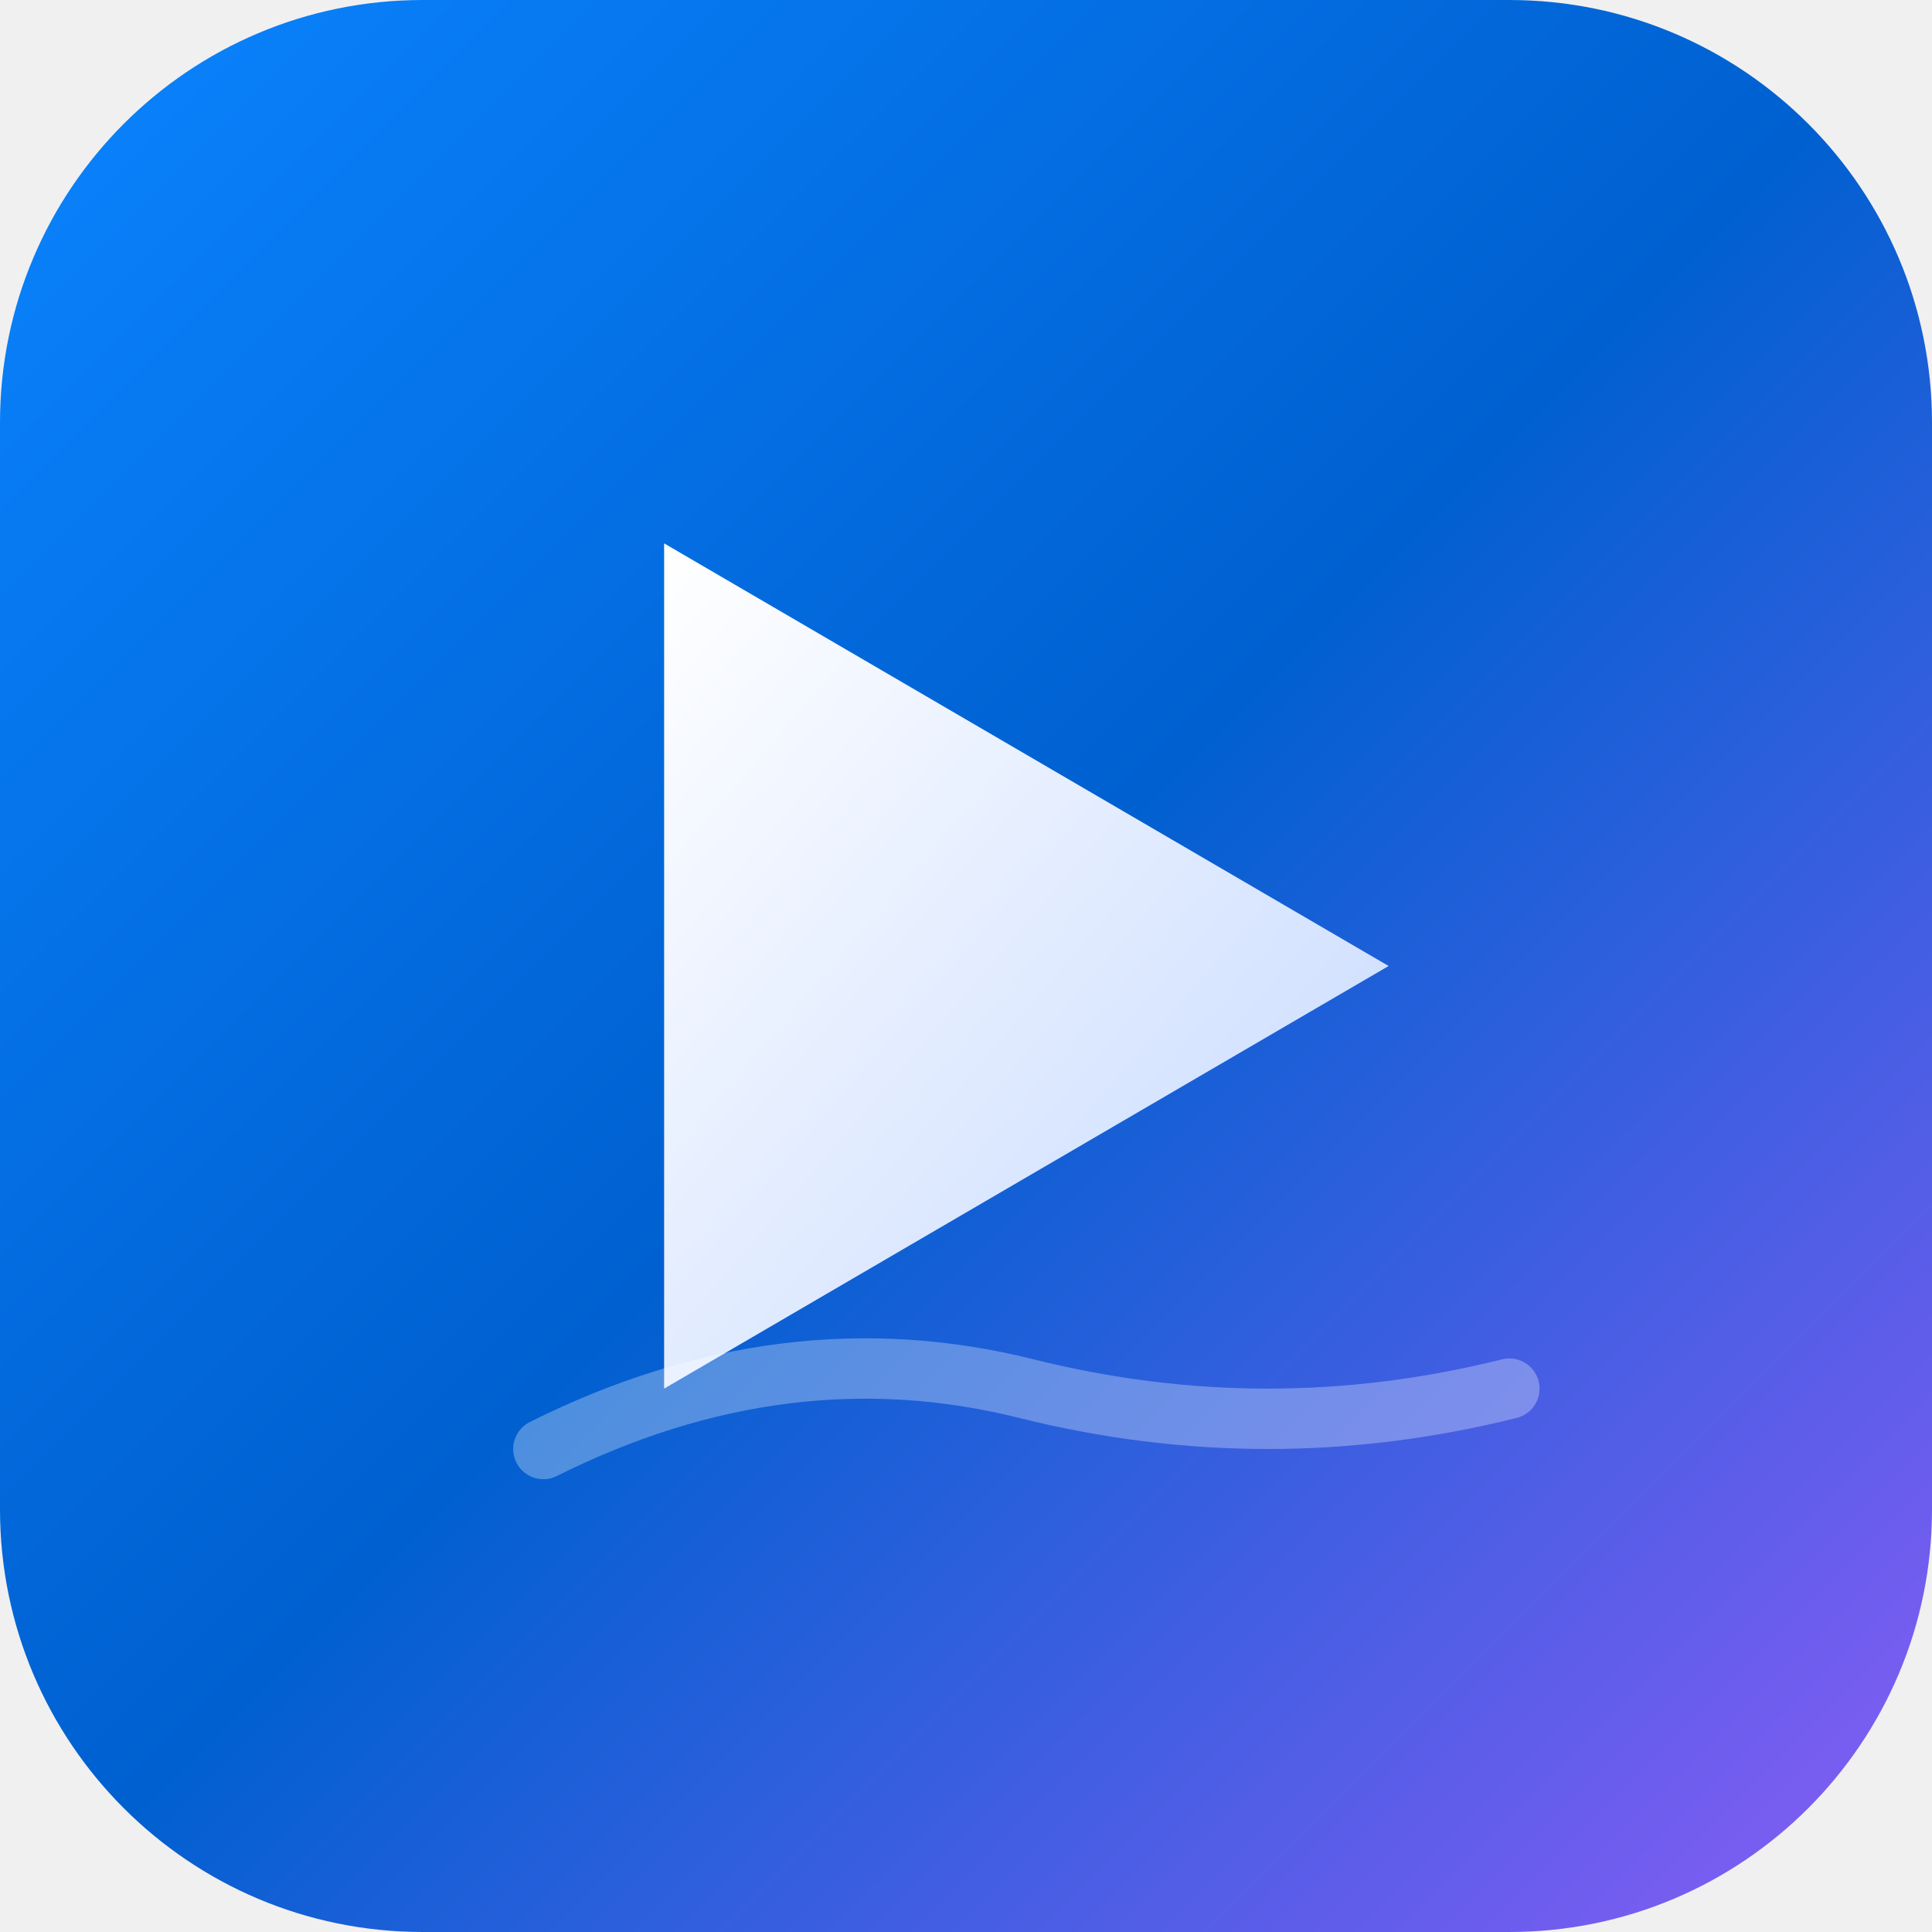
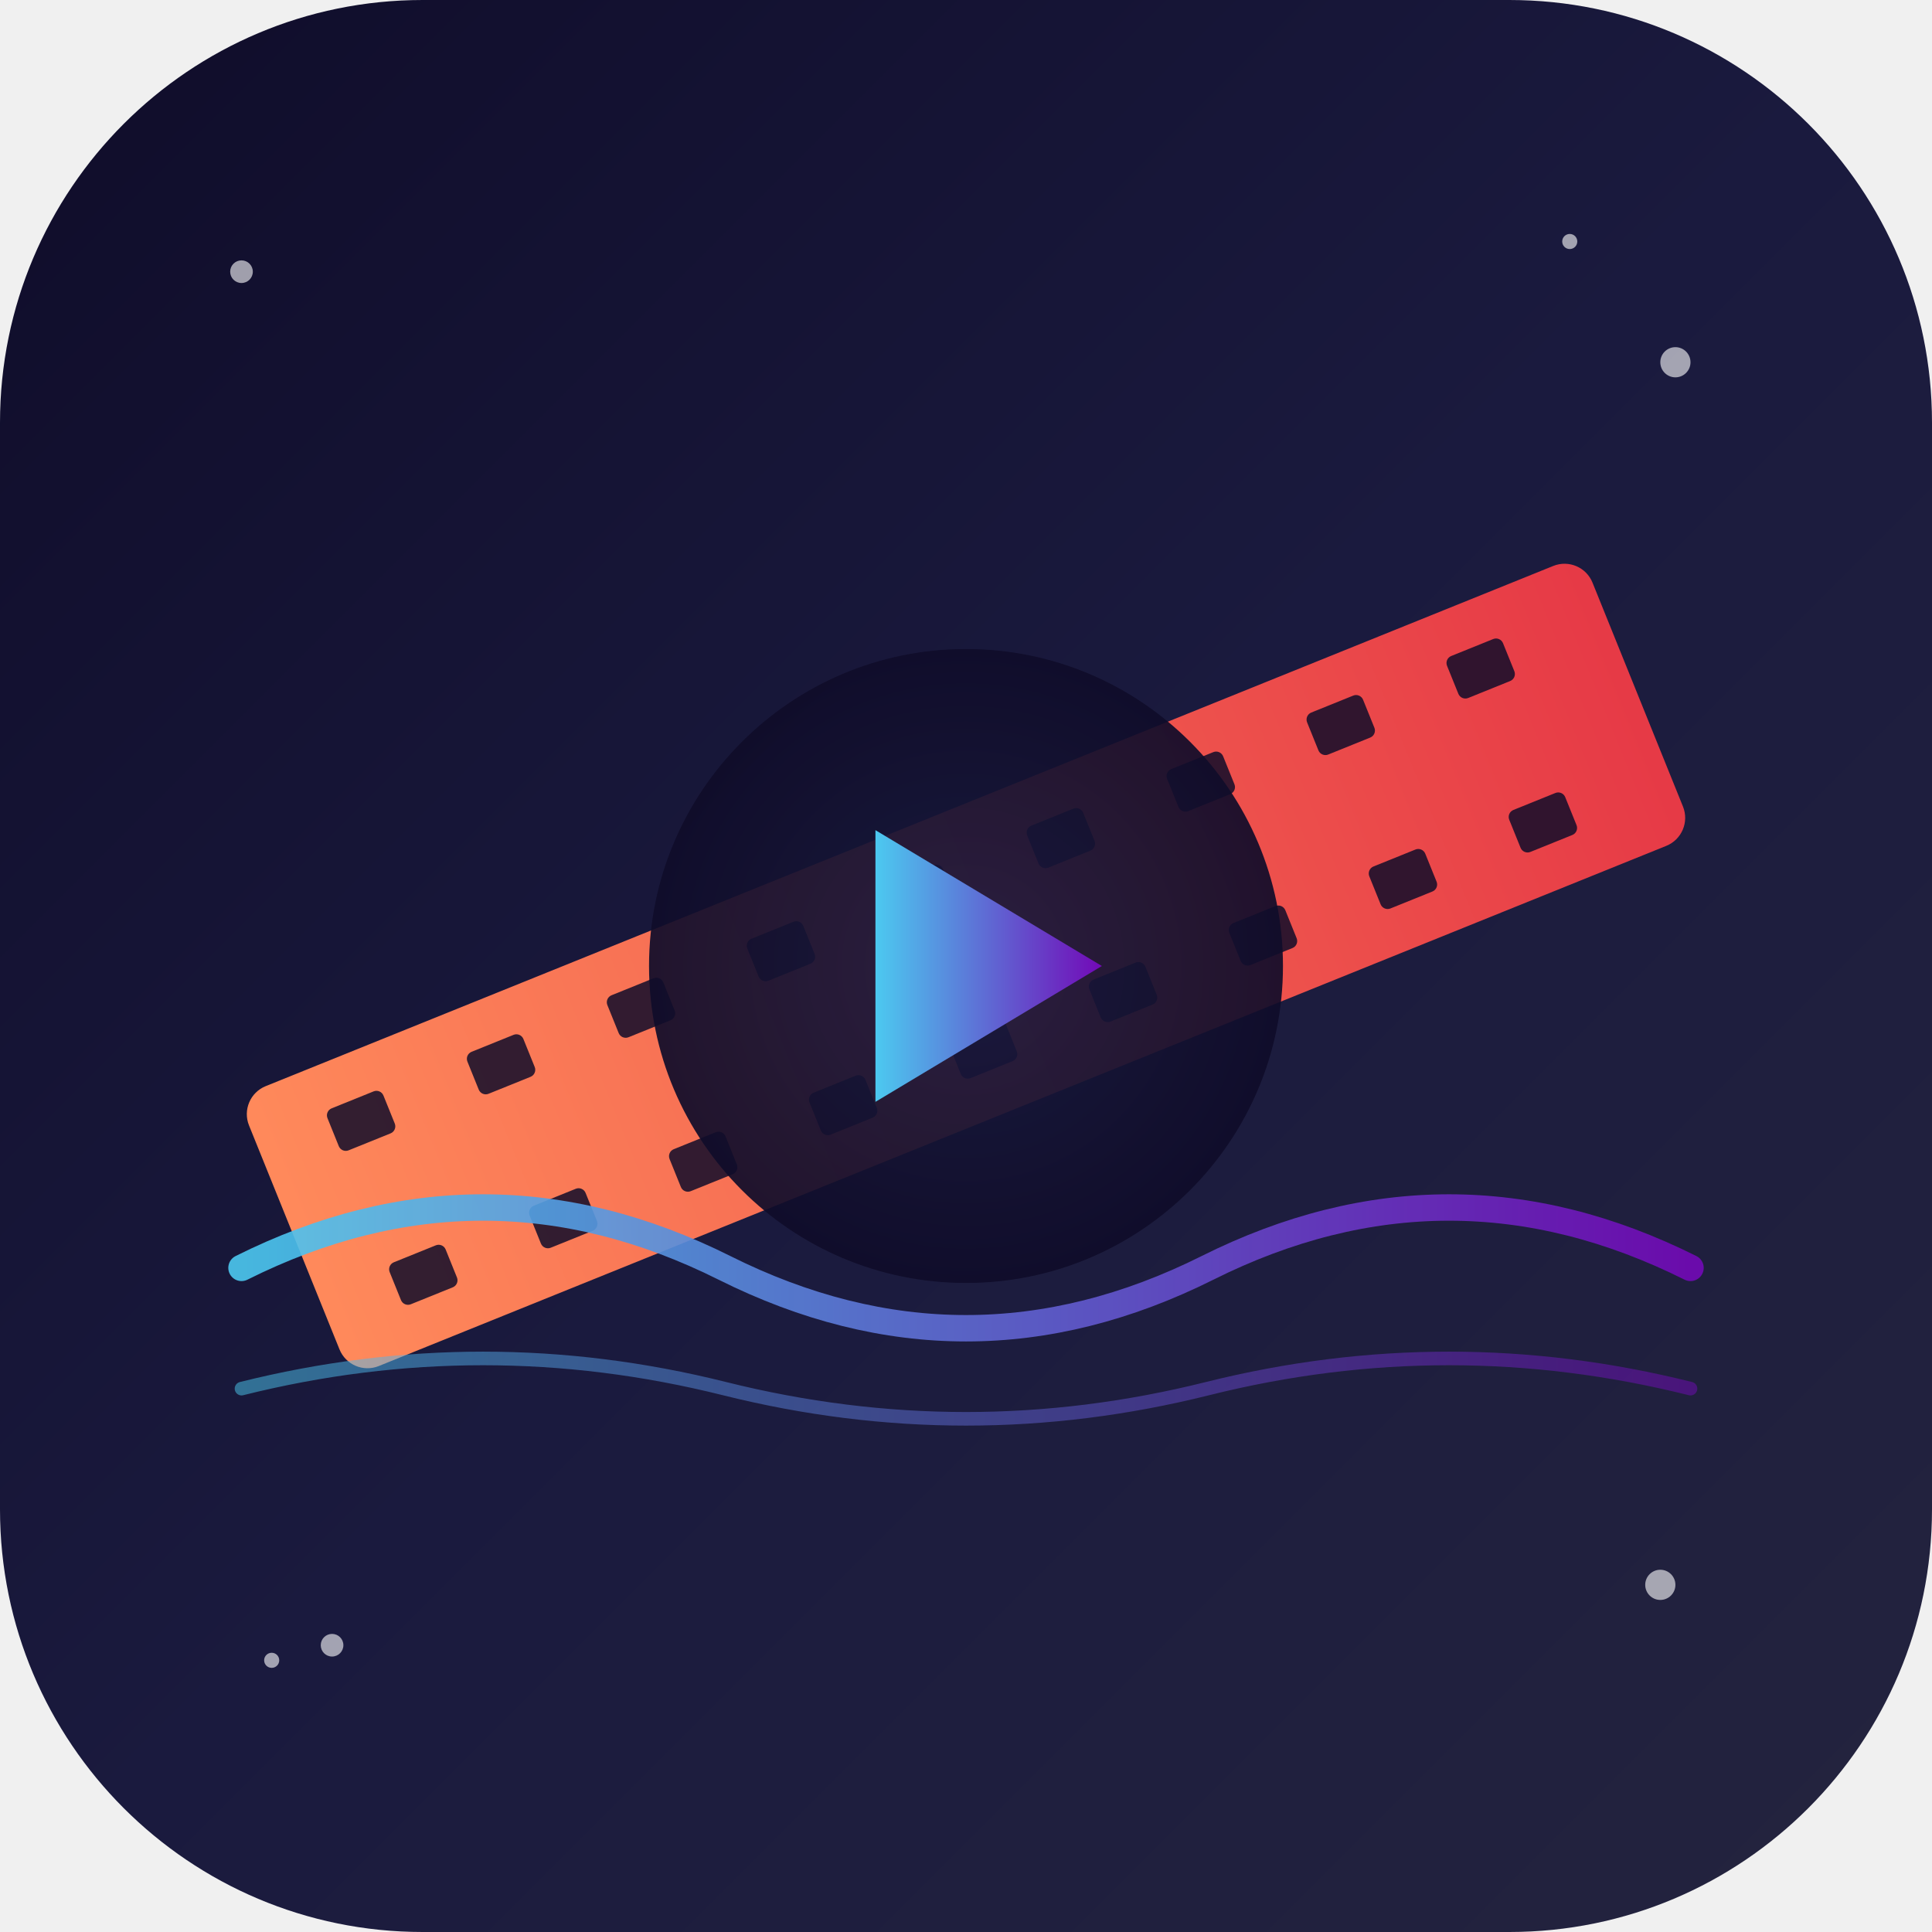
- <svg xmlns="http://www.w3.org/2000/svg" viewBox="0 0 64 64" fill="none">
+ <svg xmlns="http://www.w3.org/2000/svg" viewBox="0 0 256 256" role="img" aria-label="SceneFab - AI 影视解说视频创作工具">
  <defs>
-     <linearGradient id="bg" x1="0" y1="0" x2="64" y2="64" gradientUnits="userSpaceOnUse">
-       <stop offset="0%" stop-color="#0A84FF" />
-       <stop offset="50%" stop-color="#0060D0" />
-       <stop offset="100%" stop-color="#8B5CF6" />
+     <linearGradient id="bgGrad" x1="0%" y1="0%" x2="100%" y2="100%">
+       <stop offset="0%" stop-color="#0f0c29" />
+       <stop offset="50%" stop-color="#1a1a3e" />
+       <stop offset="100%" stop-color="#24243e" />
    </linearGradient>
-     <linearGradient id="play" x1="0" y1="0" x2="1" y2="1">
-       <stop offset="0%" stop-color="#FFFFFF" />
-       <stop offset="100%" stop-color="#C4D8FF" />
+     <linearGradient id="filmGrad" x1="0%" y1="0%" x2="100%" y2="0%">
+       <stop offset="0%" stop-color="#ff8a5b" />
+       <stop offset="100%" stop-color="#e63946" />
    </linearGradient>
+     <linearGradient id="aiGrad" x1="0%" y1="0%" x2="100%" y2="0%">
+       <stop offset="0%" stop-color="#4cc9f0" />
+       <stop offset="100%" stop-color="#7209b7" />
+     </linearGradient>
+     <radialGradient id="discGrad" cx="50%" cy="50%" r="50%">
+       <stop offset="0%" stop-color="#1a1a3e" />
+       <stop offset="100%" stop-color="#0f0c29" />
+     </radialGradient>
  </defs>
-   <rect width="64" height="64" rx="14" fill="url(#bg)" />
-   <path d="M22 18L46 32L22 46V18Z" fill="url(#play)" />
-   <path d="M18 48 Q26 44 34 46 Q42 48 50 46" stroke="rgba(255,255,255,0.3)" stroke-width="2" stroke-linecap="round" fill="none" />
+   <rect width="256" height="256" rx="56" ry="56" fill="url(#bgGrad)" />
+   <g fill="#ffffff" opacity="0.6">
+     <circle cx="32" cy="36" r="1.5" />
+     <circle cx="222" cy="48" r="2" />
+     <circle cx="44" cy="218" r="1.5" />
+     <circle cx="220" cy="210" r="2" />
+     <circle cx="208" cy="32" r="1" />
+     <circle cx="36" cy="220" r="1" />
+   </g>
+   <g transform="rotate(-22 128 128)">
+     <rect x="32" y="108" width="192" height="40" fill="url(#filmGrad)" rx="4" />
+     <g fill="#0f0c29" opacity="0.85">
+       <rect x="42" y="114" width="8" height="6" rx="1" />
+       <rect x="62" y="114" width="8" height="6" rx="1" />
+       <rect x="82" y="114" width="8" height="6" rx="1" />
+       <rect x="102" y="114" width="8" height="6" rx="1" />
+       <rect x="122" y="114" width="8" height="6" rx="1" />
+       <rect x="142" y="114" width="8" height="6" rx="1" />
+       <rect x="162" y="114" width="8" height="6" rx="1" />
+       <rect x="182" y="114" width="8" height="6" rx="1" />
+       <rect x="202" y="114" width="8" height="6" rx="1" />
+     </g>
+     <g fill="#0f0c29" opacity="0.85">
+       <rect x="42" y="136" width="8" height="6" rx="1" />
+       <rect x="62" y="136" width="8" height="6" rx="1" />
+       <rect x="82" y="136" width="8" height="6" rx="1" />
+       <rect x="102" y="136" width="8" height="6" rx="1" />
+       <rect x="122" y="136" width="8" height="6" rx="1" />
+       <rect x="142" y="136" width="8" height="6" rx="1" />
+       <rect x="162" y="136" width="8" height="6" rx="1" />
+       <rect x="182" y="136" width="8" height="6" rx="1" />
+       <rect x="202" y="136" width="8" height="6" rx="1" />
+     </g>
+   </g>
+   <path d="M 32 168 Q 64 152 96 168 T 160 168 T 224 168" stroke="url(#aiGrad)" stroke-width="3.5" stroke-linecap="round" fill="none" opacity="0.9" />
+   <path d="M 32 184 Q 64 176 96 184 T 160 184 T 224 184" stroke="url(#aiGrad)" stroke-width="1.8" stroke-linecap="round" fill="none" opacity="0.5" />
+   <g transform="translate(128 128)">
+     <circle r="42" fill="url(#discGrad)" opacity="0.92" />
+     <path d="M -12 -18 L 18 0 L -12 18 Z" fill="url(#aiGrad)" />
+   </g>
</svg>
